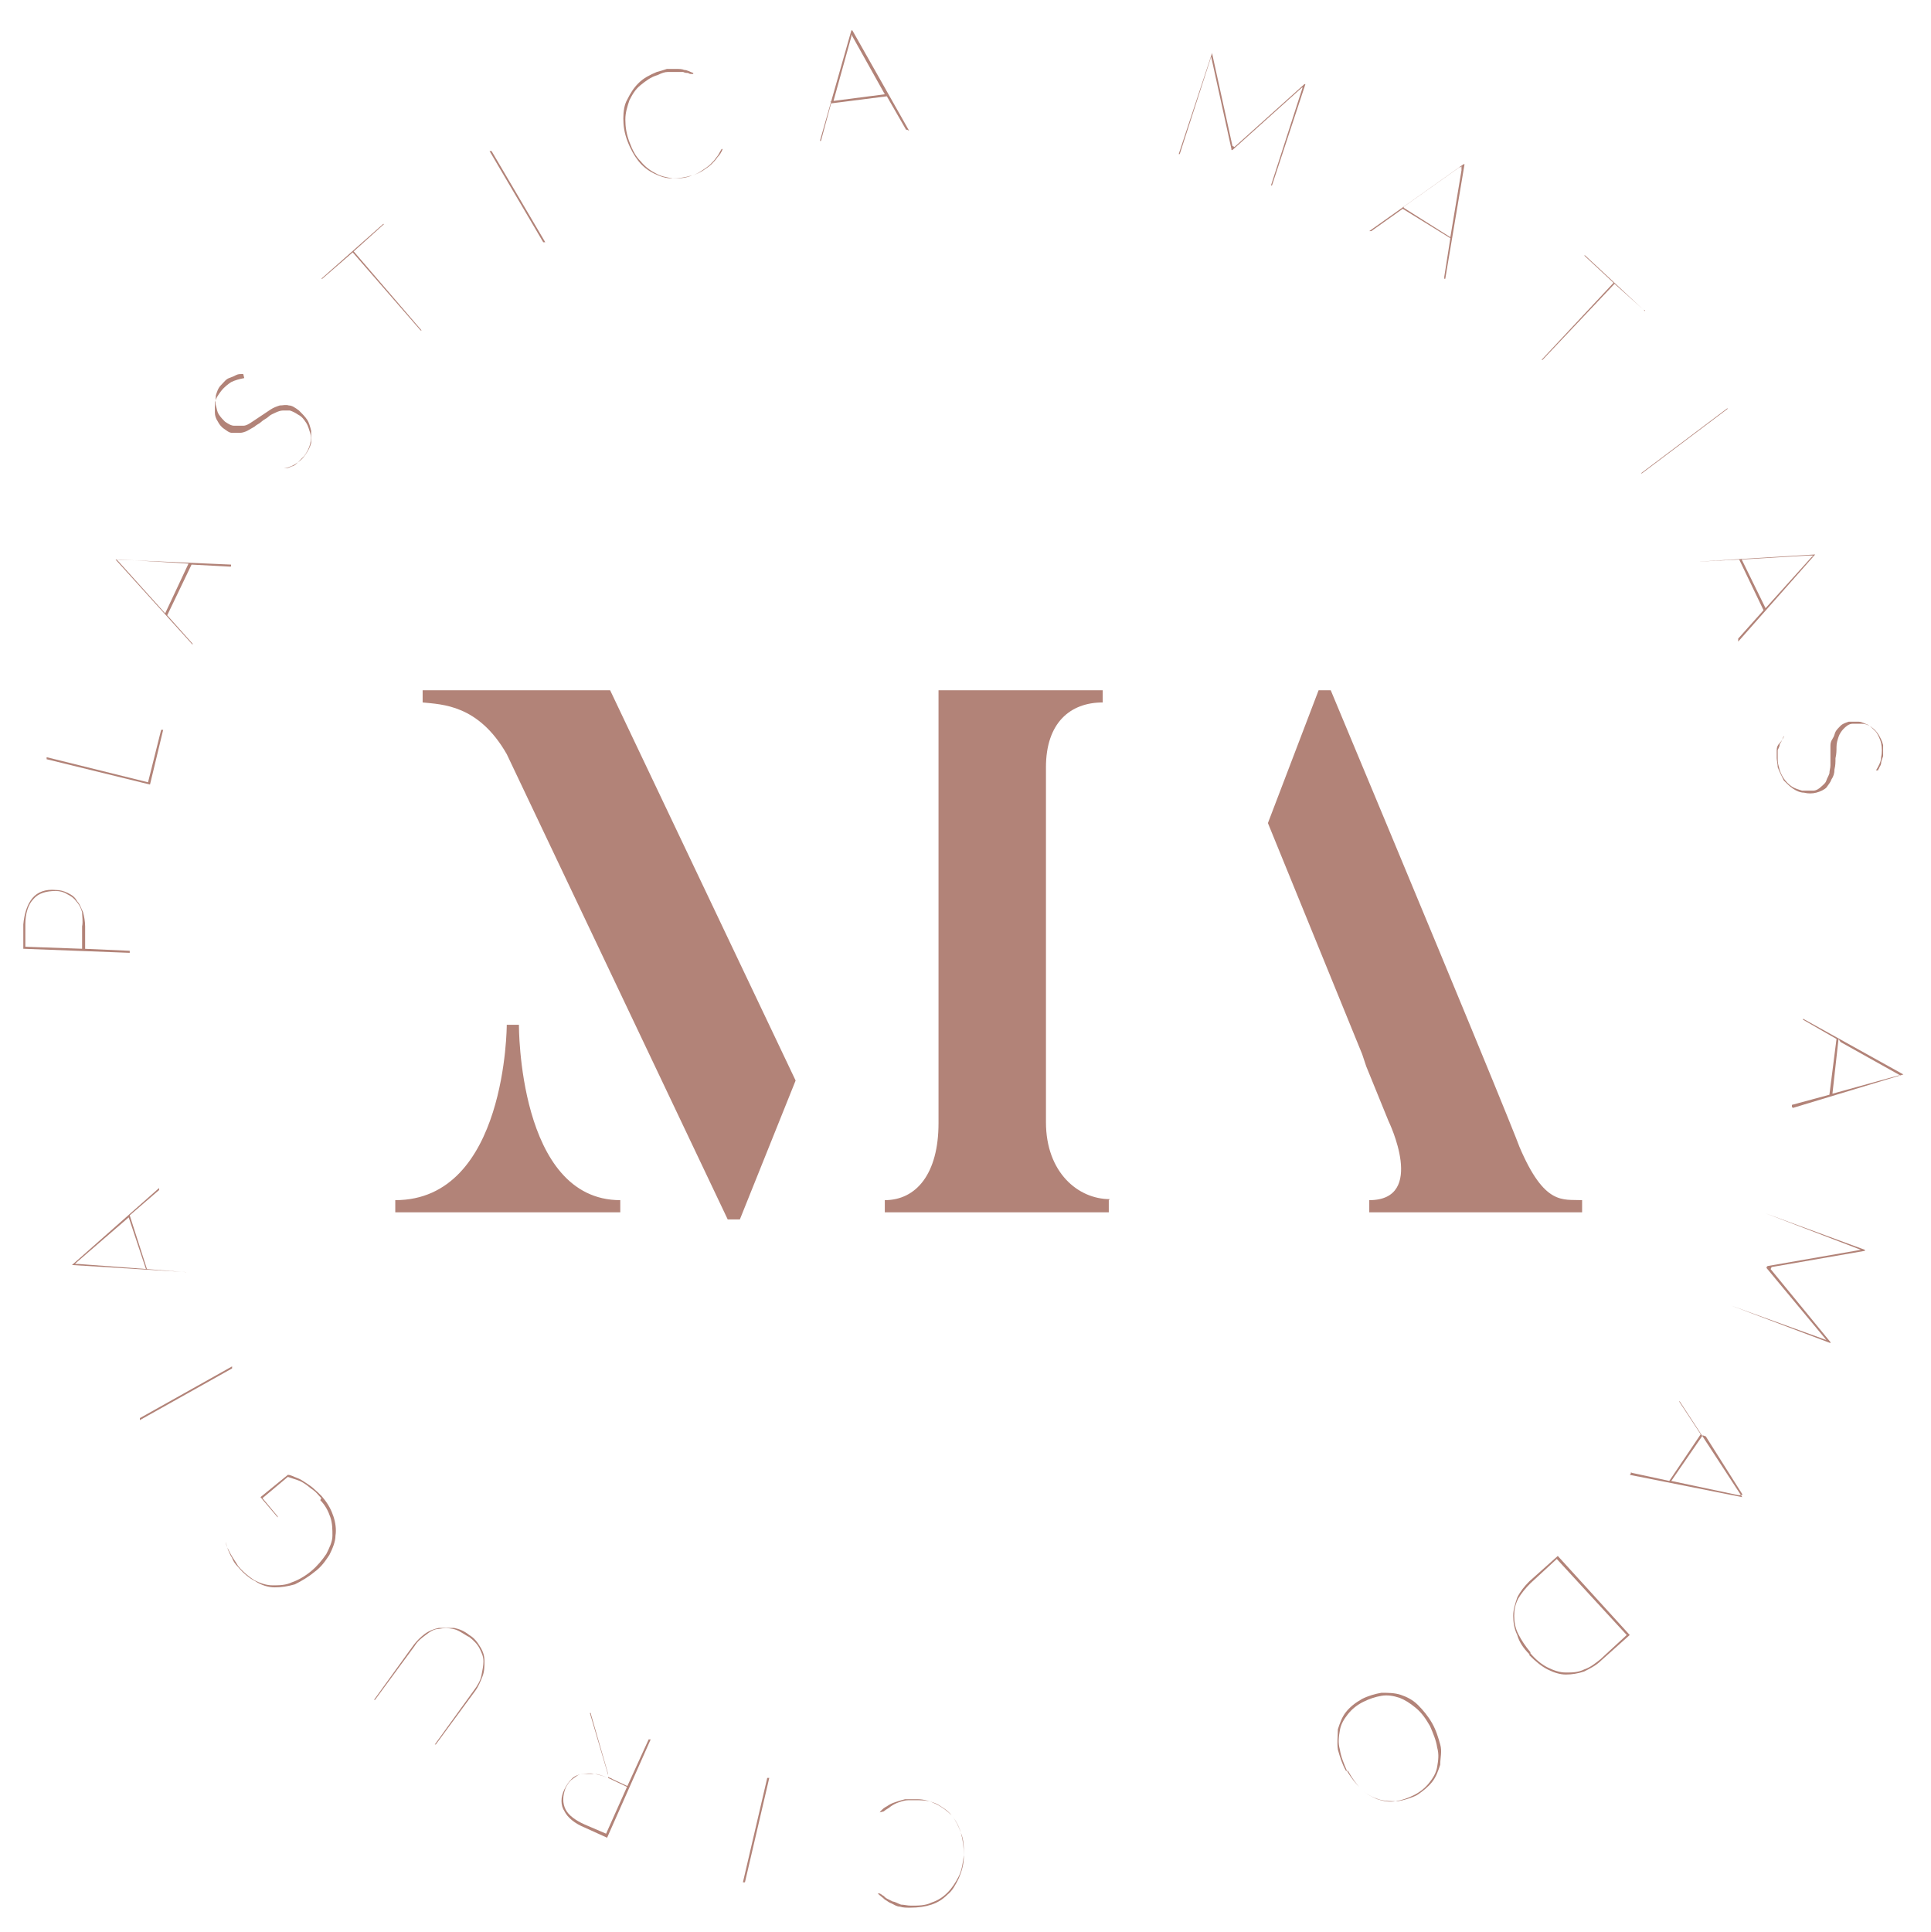
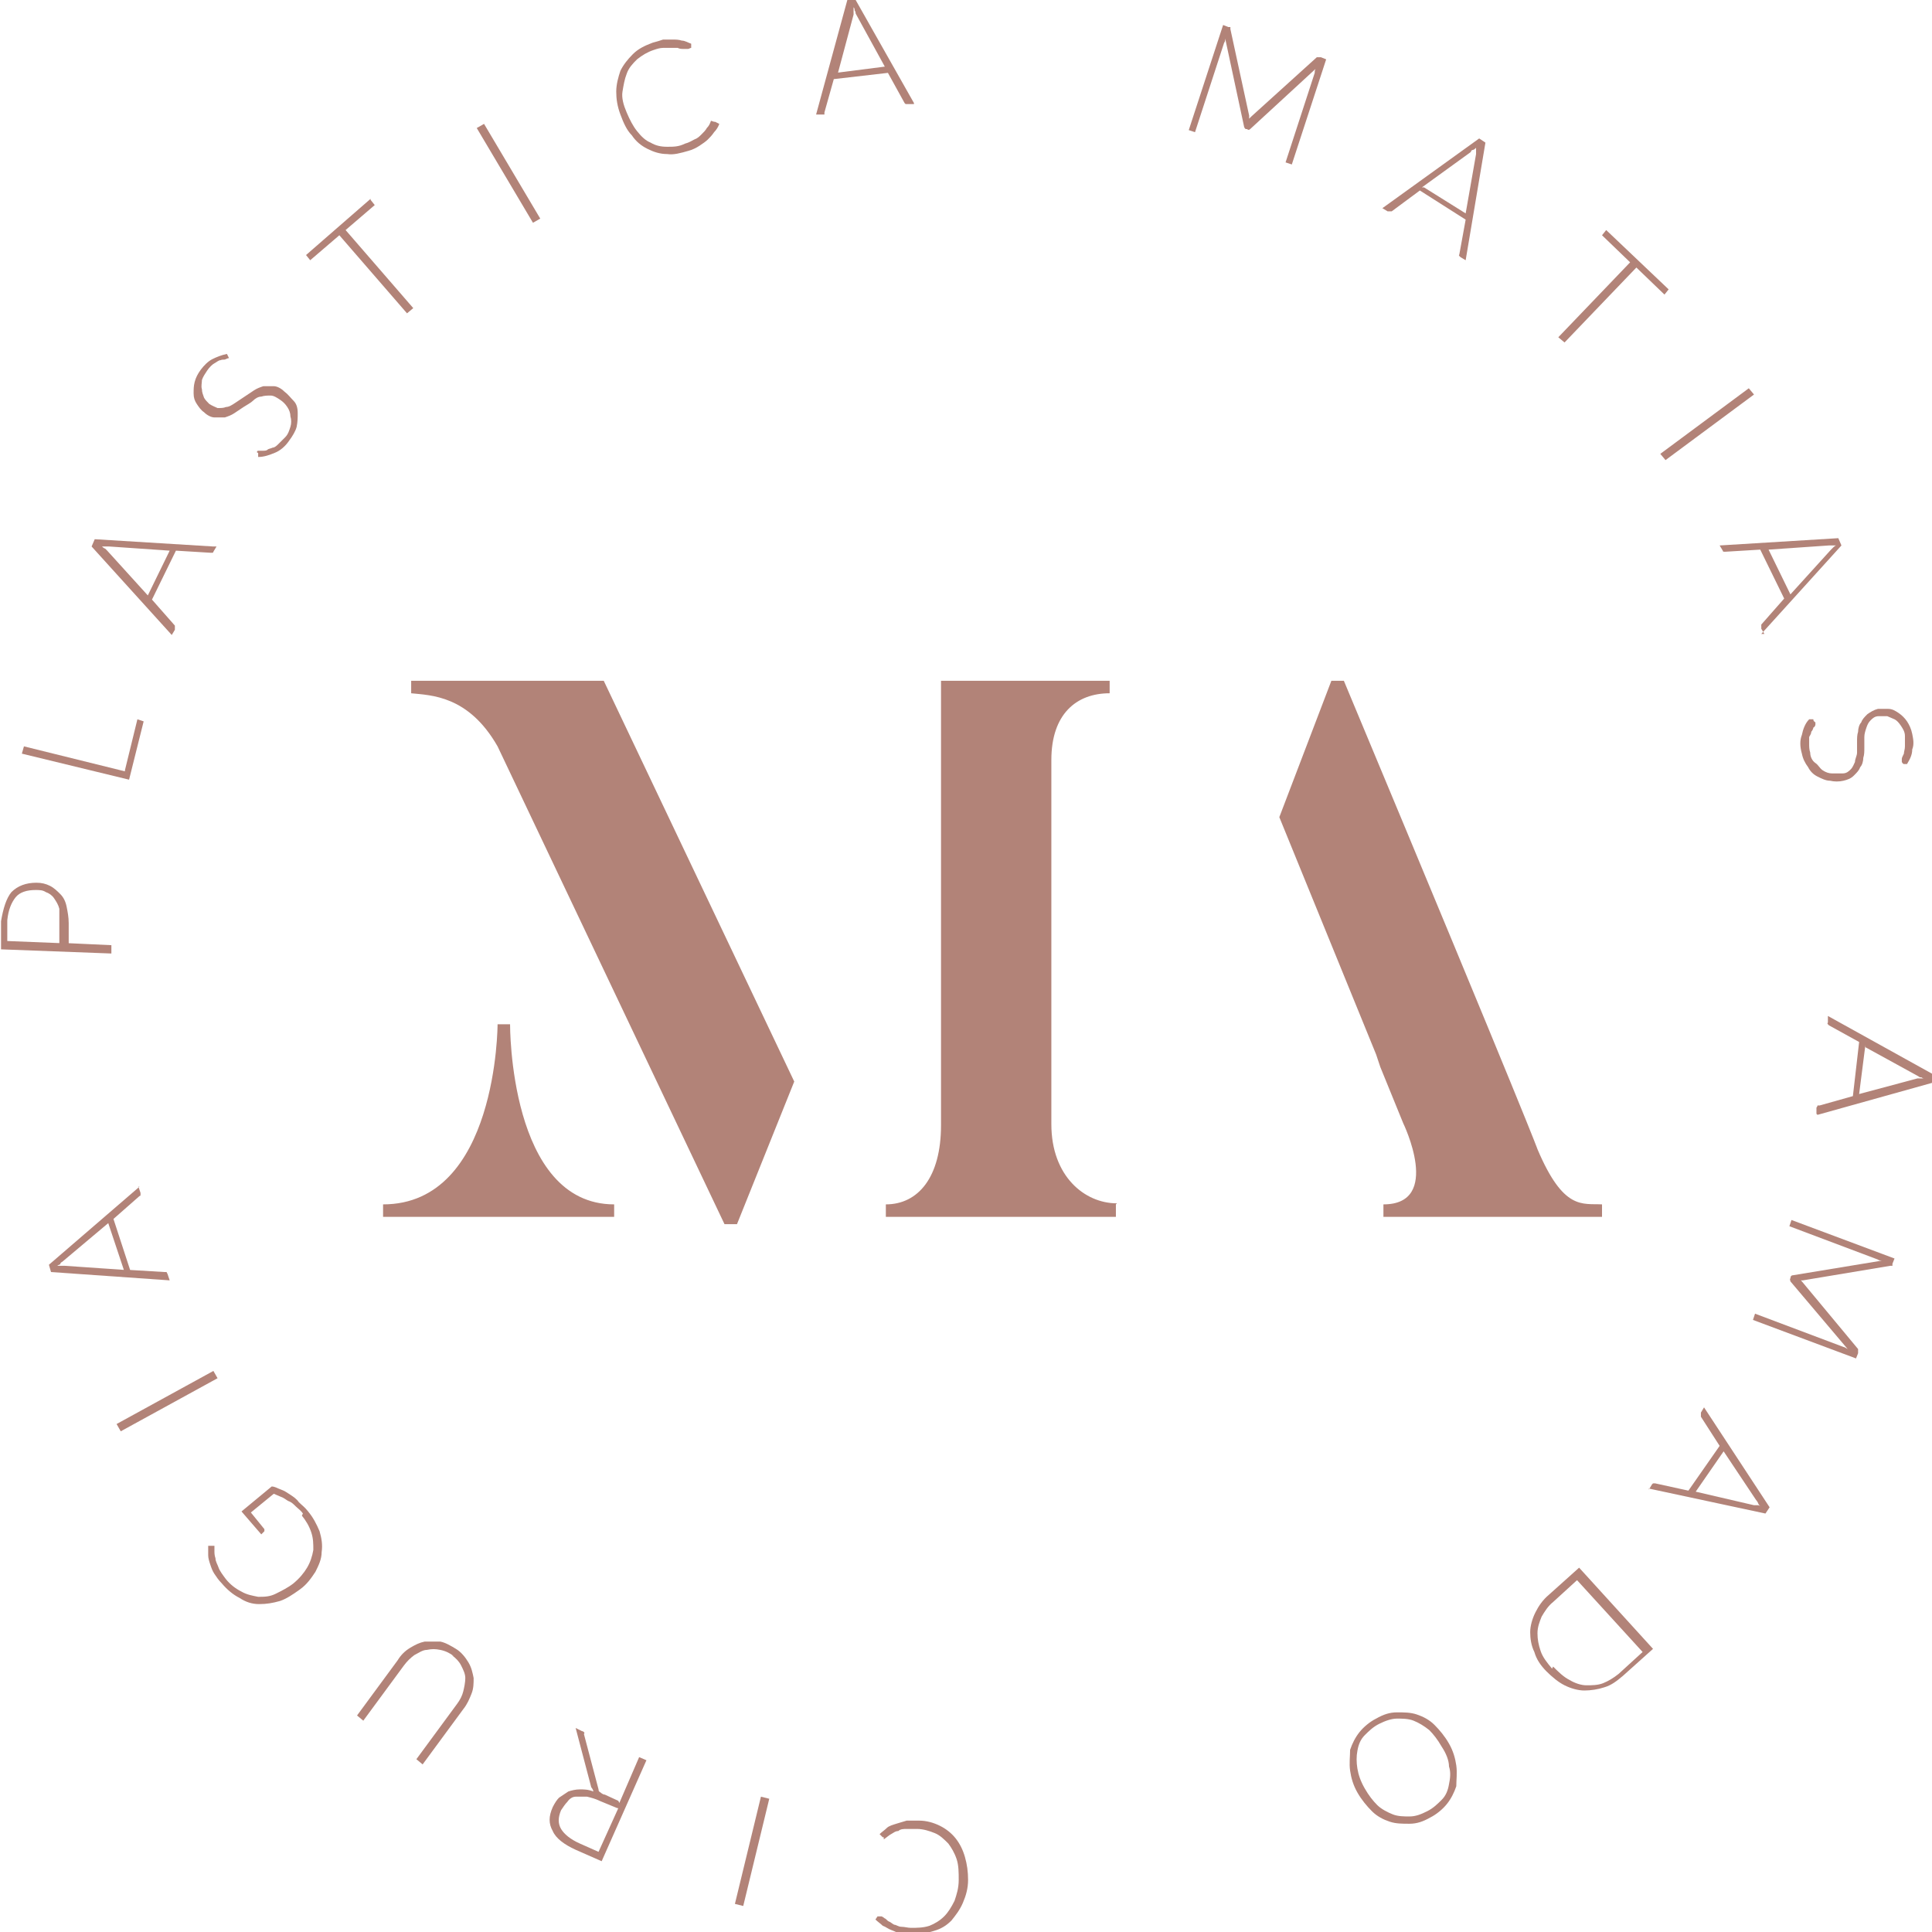
- <svg xmlns="http://www.w3.org/2000/svg" id="uuid-924091b7-beac-4fa3-ba50-c50ab026a290" data-name="Layer 2" width="190.5" height="190.6" viewBox="0 0 190.5 190.6">
+ <svg xmlns="http://www.w3.org/2000/svg" id="uuid-b55e1a07-f5ea-4b8d-b590-5dc9446064aa" data-name="Layer 2" width="185.6" height="185.6" viewBox="0 0 185.6 185.6">
  <defs>
    <style>
-       .uuid-b3e2fbd0-391a-48ac-97e7-d9e8d999c3cf {
+       .uuid-b225027a-9619-44ad-9cf1-a34d4c6bd8fc {
        fill: #b28378;
      }
    </style>
  </defs>
-   <g id="uuid-6d038f05-7484-4b44-971e-0c9eab9ac595" data-name="Capa 1">
+   <g id="uuid-345c2fc5-759d-4a78-8adf-7e936312859f" data-name="Capa 1">
    <g>
-       <path class="uuid-b3e2fbd0-391a-48ac-97e7-d9e8d999c3cf" d="M61.2,118.4v1.2h-22.2v-1.2c11,0,11-17.3,11-17.3h1.2s-.1,17.3,10,17.3m-1-50.3l18.3,38.5-5.5,13.7h-1.2l-21.8-45.9c-2.8-4.9-6.4-4.9-8.3-5.1v-1.2h18.5Zm49.2,50.3v1.2h-22.1v-1.2c3.1,0,5.3-2.6,5.3-7.6v-42.7h16.2v1.2c-3.2,0-5.6,2-5.6,6.4v35c0,5,3.2,7.6,6.3,7.6" />
-       <path class="uuid-b3e2fbd0-391a-48ac-97e7-d9e8d999c3cf" d="M134.4,104l-9.3-22.8,5-13.1h1.2c18,43.1,18.6,45,18.6,45,2.5,5.9,4.3,5.2,6.2,5.3v1.2h-21v-1.2c5.7,0,1.9-7.8,1.9-7.8l-2.2-5.4" />
-       <path class="uuid-b3e2fbd0-391a-48ac-97e7-d9e8d999c3cf" d="M121.8,14.5s0,0,0,0c0,0,0,0,0,0,0,0,0,0,0,0,0,0,0,0,0,0l6.9-6.2s0,0,.1,0h0l-3.3,10h-.1l3.1-9.6h0c0,0,0-.1,0-.1l-6.9,6.2s0,0-.1,0h0s0,0,0-.1l-2-9.1s0,0,0,0h0l-3.1,9.6h-.1l3.3-10h0s0,0,0,.1l2,9.1Z" />
-       <path class="uuid-b3e2fbd0-391a-48ac-97e7-d9e8d999c3cf" d="M142.6,27.5h-.1c0,0,0-.1,0-.2l.6-3.8-4.7-2.9-3.1,2.2s0,0-.1,0h-.1l9.3-6.6h.1l-1.9,11.3Zm-4.1-7l4.6,2.9,1.1-6.6c0,0,0-.1,0-.2,0,0,0-.1,0-.2,0,0,0,0-.1,.1,0,0,0,0-.1,0l-5.5,3.9Z" />
-       <path class="uuid-b3e2fbd0-391a-48ac-97e7-d9e8d999c3cf" d="M162.3,30.6h-.1l-2.9-2.6-7.1,7.5h-.1l7.1-7.6-2.9-2.7h.1l5.9,5.5Z" />
-       <path class="uuid-b3e2fbd0-391a-48ac-97e7-d9e8d999c3cf" d="M162,46.7h-.1l8.5-6.4h.1l-8.5,6.4Z" />
-       <path class="uuid-b3e2fbd0-391a-48ac-97e7-d9e8d999c3cf" d="M171.5,63.2h0c0-.2,0-.2,0-.2l2.5-2.8-2.4-5-3.8,.2c0,0,0,0-.1,0h0l11.4-.7h0l-7.6,8.6Zm.3-8.1l2.4,4.9,4.5-5s0,0,.1-.1h.1c0-.1-.1-.1-.2-.1,0,0-.1,0-.2,0l-6.7,.4Z" />
-       <path class="uuid-b3e2fbd0-391a-48ac-97e7-d9e8d999c3cf" d="M185.3,76s0,0,0,0c0,0,0-.1,.1-.2,0-.1,.2-.3,.2-.5,0-.2,.1-.4,.2-.7,0-.3,0-.6,0-1.1-.1-.4-.3-.8-.5-1.1-.2-.3-.4-.5-.7-.7-.3-.2-.6-.3-.9-.3-.3,0-.6,0-.9,0-.4,0-.7,.3-.9,.5-.2,.2-.4,.5-.5,.8-.1,.3-.2,.6-.2,1,0,.3,0,.7-.1,1.1,0,.4,0,.7-.1,1.1,0,.4-.1,.7-.3,1-.1,.3-.3,.5-.5,.8-.2,.2-.6,.4-1,.5-.4,.1-.8,.1-1.2,0-.4,0-.8-.2-1.1-.4-.3-.2-.6-.5-.9-.8-.2-.4-.4-.8-.6-1.3,0-.3-.1-.7-.1-.9s0-.6,0-.8c0-.3,.1-.5,.3-.7s.3-.5,.4-.7h0s0,0,0,0c0,0,0,0,0,0,0,0,0,0,0,.1,0,0-.1,.2-.2,.3,0,.1-.1,.3-.2,.4,0,.2-.1,.4-.2,.6,0,.2,0,.5,0,.7,0,.3,0,.6,.1,.9,.1,.5,.3,.9,.5,1.2,.2,.3,.5,.6,.8,.8,.3,.2,.7,.3,1,.4,.4,0,.8,0,1.1,0,.3,0,.6-.2,.8-.4,.2-.2,.4-.3,.5-.6s.2-.4,.3-.7c0-.3,.1-.5,.1-.8,0-.3,0-.6,0-.9,0-.3,0-.6,0-.9s0-.5,.2-.8,.2-.5,.3-.7c.1-.2,.3-.4,.5-.6,.2-.2,.5-.3,.8-.4,.3,0,.7,0,1,0,.3,0,.6,.2,.9,.3,.3,.2,.5,.4,.8,.7,.2,.3,.4,.7,.5,1.1,.1,.5,.1,1,0,1.4,0,.4-.2,.8-.5,1.3h0Z" />
-       <path class="uuid-b3e2fbd0-391a-48ac-97e7-d9e8d999c3cf" d="M176.8,109.2h0c0-.2,0-.2,0-.2l3.7-1,.7-5.5-3.3-1.9s0,0,0-.1h0l9.9,5.5h0l-10.9,3.3Zm4.6-6.7l-.6,5.4,6.5-1.8c0,0,.1,0,.2,0,0,0,.1,0,.2,0,0,0-.1,0-.1,0,0,0,0,0-.1,0l-5.9-3.3Z" />
-       <path class="uuid-b3e2fbd0-391a-48ac-97e7-d9e8d999c3cf" d="M174.7,125.2s0,0,0,0,0,0,0,0c0,0,0,0,0,0,0,0,0,0,0,0l5.9,7.2s0,0,0,.1h0l-9.8-3.7h0l9.4,3.4h0s0,0,0,0l-5.9-7.1c0,0,0,0,0-.1h0c0,0,0,0,.1-.1l9.2-1.6s0,0,0,0h0l-9.4-3.6h0l9.8,3.6h0c0,0,0,.1,0,.1l-9.2,1.6Z" />
-       <path class="uuid-b3e2fbd0-391a-48ac-97e7-d9e8d999c3cf" d="M160.9,145.4h0c0-.1,0-.2,.1-.1l3.7,.8,3.1-4.6-2.1-3.2s0,0,0-.1h0l6.2,9.5h0l-11.1-2.2Zm7.1-3.8l-3.1,4.5,6.6,1.4c0,0,.1,0,.2,0h.2s0,0,0,0c0,0,0,0,0-.1l-3.6-5.7Z" />
-       <path class="uuid-b3e2fbd0-391a-48ac-97e7-d9e8d999c3cf" d="M150.9,163.2c-.6-.6-1-1.2-1.2-1.9-.3-.6-.4-1.3-.4-1.9,0-.6,.2-1.2,.4-1.8,.3-.6,.7-1.1,1.2-1.6l2.8-2.5,7.1,7.8-2.8,2.5c-.5,.5-1.1,.8-1.7,1.1-.6,.2-1.2,.3-1.8,.3-.6,0-1.2-.2-1.8-.5s-1.2-.8-1.8-1.4Zm.1-.1c.5,.6,1.1,1.1,1.7,1.4,.6,.3,1.2,.5,1.8,.5s1.2,0,1.8-.3c.6-.2,1.1-.6,1.6-1l2.6-2.4-6.9-7.5-2.6,2.4c-.5,.5-.9,1-1.2,1.5-.3,.6-.4,1.1-.4,1.7,0,.6,.1,1.2,.4,1.8,.3,.6,.7,1.2,1.2,1.8Z" />
-       <path class="uuid-b3e2fbd0-391a-48ac-97e7-d9e8d999c3cf" d="M132.8,174.7c-.4-.7-.6-1.4-.8-2.1-.1-.7,0-1.3,0-2,.2-.6,.4-1.2,.8-1.7,.4-.5,.9-.9,1.6-1.3,.6-.3,1.3-.5,1.9-.6,.6,0,1.3,0,1.9,.2s1.2,.5,1.7,1c.5,.5,1,1.1,1.4,1.8,.4,.7,.6,1.4,.8,2.1s0,1.3,0,2c-.2,.6-.4,1.2-.8,1.7s-.9,.9-1.5,1.3c-.6,.3-1.3,.5-1.9,.6-.6,0-1.3,0-1.9-.2-.6-.2-1.2-.5-1.7-1-.5-.5-1-1.1-1.4-1.8Zm.2,0c.4,.7,.8,1.3,1.3,1.8s1.1,.8,1.6,1c.6,.2,1.2,.3,1.8,.2s1.2-.3,1.8-.6c.6-.3,1.1-.7,1.5-1.2,.4-.5,.7-1,.8-1.6,.1-.6,.2-1.2,0-1.9-.1-.7-.4-1.4-.7-2.1-.4-.7-.8-1.3-1.4-1.8s-1.1-.8-1.6-1c-.6-.2-1.2-.3-1.8-.2s-1.2,.3-1.8,.6c-.6,.3-1.1,.7-1.5,1.2-.4,.5-.7,1-.8,1.6-.1,.6-.2,1.2,0,1.9,.1,.7,.4,1.4,.7,2.1Z" />
-       <path class="uuid-b3e2fbd0-391a-48ac-97e7-d9e8d999c3cf" d="M86.8,178.8s0,0,0,0h0c.2-.3,.5-.5,.7-.6,.3-.2,.5-.3,.8-.4s.6-.2,1-.3c.4,0,.8,0,1.2,0,.7,0,1.3,.2,1.9,.5,.6,.3,1.1,.7,1.5,1.1,.4,.5,.7,1.1,.9,1.7,.2,.7,.3,1.4,.3,2.3,0,.8-.2,1.5-.5,2.2-.3,.6-.6,1.2-1.1,1.6-.5,.5-1,.8-1.6,1-.6,.2-1.3,.3-2.1,.3-.4,0-.7,0-1-.1-.3,0-.6-.2-.8-.3-.3-.1-.5-.3-.7-.4-.2-.2-.5-.4-.7-.6h0c0,0,0,0,0,0,0,0,0,0,.2,0,0,0,.2,.1,.3,.2,.1,0,.2,.2,.4,.3,.2,.1,.4,.2,.6,.3,.2,0,.5,.2,.8,.3,.3,0,.6,.1,1,.1,.7,0,1.4,0,2-.3,.6-.2,1.1-.5,1.6-1,.4-.4,.8-1,1.1-1.6,.3-.6,.4-1.3,.5-2.1,0-.8,0-1.5-.3-2.2-.2-.7-.5-1.2-.9-1.7s-.9-.8-1.4-1.1c-.6-.3-1.2-.4-1.8-.4-.4,0-.8,0-1.1,0-.3,0-.6,.1-.9,.2-.3,.1-.5,.2-.8,.4-.2,.2-.5,.3-.7,.5,0,0,0,0,0,0Z" />
-       <path class="uuid-b3e2fbd0-391a-48ac-97e7-d9e8d999c3cf" d="M75.7,175.4h.2l-2.4,10.3h-.2l2.4-10.3Z" />
-       <path class="uuid-b3e2fbd0-391a-48ac-97e7-d9e8d999c3cf" d="M61.9,176.2l2.1-4.6h.2l-4.3,9.7-2.2-1c-1-.4-1.7-1-2-1.6-.4-.6-.4-1.4,0-2.2,.2-.4,.4-.7,.7-1s.6-.4,1-.5c.4,0,.8-.1,1.2,0,.4,0,.9,.2,1.4,.4,0,0,0,0,0-.1,0,0,0,0,0-.2l-1.8-6.1h.1c0,0,0,0,0,0,0,0,0,0,0,.1l1.7,5.9c0,0,0,.1,0,.2,0,0,0,0,0,.1,0,0,0,0,.2,.1,0,0,.1,0,.2,.1l1.5,.7Zm0,.1l-1.9-.9c-.5-.2-.9-.3-1.3-.4-.4,0-.8,0-1.2,0s-.7,.3-1,.5c-.3,.2-.5,.5-.7,.9-.3,.8-.3,1.5,0,2.1,.3,.6,1,1.1,1.9,1.5l2.1,.9,2.1-4.7Z" />
-       <path class="uuid-b3e2fbd0-391a-48ac-97e7-d9e8d999c3cf" d="M46.1,161.4c-.5-.3-.9-.6-1.4-.7-.5-.1-.9-.1-1.4,0-.5,0-.9,.3-1.3,.6-.4,.3-.8,.6-1.1,1.1l-3.9,5.3h-.1l3.9-5.4c.3-.4,.7-.8,1.1-1.1,.4-.3,.9-.5,1.4-.6,.5,0,1,0,1.5,0,.5,.1,1,.3,1.5,.7,.5,.3,.8,.7,1.1,1.2s.4,.9,.4,1.4c0,.5,0,1-.2,1.5-.2,.5-.4,1-.7,1.4l-3.9,5.3h-.1l3.9-5.4c.3-.4,.6-.9,.7-1.4,.1-.5,.2-1,.2-1.4,0-.5-.2-.9-.4-1.3-.2-.4-.6-.8-1-1.1Z" />
-       <path class="uuid-b3e2fbd0-391a-48ac-97e7-d9e8d999c3cf" d="M31.7,147.8c-.3-.3-.5-.6-.8-.8-.3-.2-.5-.4-.8-.6-.3-.2-.5-.3-.8-.4-.3-.1-.6-.2-.9-.3l-2.5,2.1,1.5,1.8s0,0,0,.1h0l-1.7-2,2.7-2.2c.3,0,.6,.2,.9,.3,.3,.1,.6,.3,.9,.5,.3,.2,.6,.4,.8,.6s.6,.5,.9,.9c.5,.6,.8,1.2,1,1.8,.2,.6,.3,1.3,.2,1.9,0,.6-.3,1.3-.6,1.9-.4,.6-.8,1.2-1.5,1.7-.6,.5-1.3,.9-1.9,1.2-.7,.2-1.3,.3-2,.3-.6,0-1.3-.2-1.9-.6-.6-.3-1.2-.8-1.7-1.4-.3-.3-.5-.6-.6-.9-.2-.3-.3-.6-.4-.8-.1-.3-.2-.6-.2-.8s0-.6,0-.9h0s0,0,0,0c0,0,0,.1,0,.3s0,.4,0,.7c0,.3,.2,.6,.4,1,.2,.4,.5,.8,.8,1.3,.5,.6,1,1,1.6,1.4,.6,.3,1.2,.5,1.8,.5,.6,0,1.3,0,1.9-.3,.6-.2,1.3-.6,1.9-1.1s1.1-1.1,1.5-1.7c.3-.6,.6-1.2,.6-1.8,0-.6,0-1.2-.2-1.8-.2-.6-.5-1.2-1-1.7Z" />
-       <path class="uuid-b3e2fbd0-391a-48ac-97e7-d9e8d999c3cf" d="M22.9,134.8v.2l-9.1,5.1v-.2l9.1-5.1Z" />
-       <path class="uuid-b3e2fbd0-391a-48ac-97e7-d9e8d999c3cf" d="M15.7,117.2h0c0,.2,0,.2,0,.2l-2.9,2.5,1.7,5.3,3.8,.3c0,0,0,0,.1,0h0l-11.3-.7h0l8.6-7.6Zm-1.3,8l-1.7-5.1-5.1,4.4s0,0-.1,.1c0,0,0,0-.1,.1,0,0,.1,0,.2,0,0,0,.1,0,.2,0l6.7,.5Z" />
-       <path class="uuid-b3e2fbd0-391a-48ac-97e7-d9e8d999c3cf" d="M8.3,93.6l4.5,.2v.2l-10.5-.4v-2.4c.1-1.1,.4-2,.9-2.6,.5-.6,1.3-.9,2.3-.8,.4,0,.8,.1,1.2,.3,.4,.2,.7,.4,.9,.8,.3,.3,.4,.7,.6,1.1,.1,.4,.2,.9,.2,1.4v2.2Zm-.2,0v-2.2c.1-.5,0-1,0-1.4-.1-.4-.3-.8-.6-1.1-.2-.3-.5-.5-.9-.7-.3-.2-.7-.3-1.1-.3-.9,0-1.7,.2-2.2,.8-.5,.5-.8,1.4-.8,2.5v2.2l5.6,.2Z" />
-       <path class="uuid-b3e2fbd0-391a-48ac-97e7-d9e8d999c3cf" d="M14.6,77.2l1.3-5.2h.2l-1.3,5.4-10.2-2.5v-.2l10.1,2.5Z" />
-       <path class="uuid-b3e2fbd0-391a-48ac-97e7-d9e8d999c3cf" d="M22.8,55.7h0c0,.2,0,.2-.1,.2l-3.8-.2-2.4,5,2.5,2.8s0,0,0,.1h0l-7.6-8.4h0l11.4,.5Zm-6.5,4.8l2.3-4.9-6.7-.4c0,0-.1,0-.2,0,0,0-.1,0-.2,0,0,0,0,0,.1,.1,0,0,0,0,.1,.1l4.5,5Z" />
-       <path class="uuid-b3e2fbd0-391a-48ac-97e7-d9e8d999c3cf" d="M24,36.9s0,0,0,0c0,0-.1,0-.2,0-.1,0-.3,0-.5,.1s-.4,.2-.7,.3-.5,.4-.8,.7c-.3,.3-.4,.7-.5,1,0,.3-.1,.7,0,1s.1,.6,.3,.9c.2,.3,.4,.5,.6,.7,.3,.2,.6,.4,.9,.4,.3,0,.6,0,.9,0,.3,0,.6-.2,.9-.4,.3-.2,.6-.4,.9-.6s.6-.4,.9-.6c.3-.2,.6-.3,.9-.4,.3,0,.6-.1,.9,0,.3,0,.6,.2,1,.5,.3,.3,.6,.6,.8,.9,.2,.3,.3,.7,.4,1.1,0,.4,0,.8,0,1.2-.1,.4-.3,.8-.6,1.2-.2,.3-.4,.5-.7,.7s-.4,.3-.7,.4c-.2,.1-.5,.2-.7,.2-.3,0-.5,0-.8,0h0c0,0,0,0,0,0,0,0,0,0,0,0,0,0,0,0,.2,0,0,0,.2,0,.3,0,.1,0,.3,0,.5,0,.2,0,.4-.1,.6-.2,.2,0,.4-.2,.6-.4,.2-.2,.4-.4,.6-.6,.3-.4,.5-.8,.6-1.2s.1-.8,0-1.1-.2-.7-.4-1c-.2-.3-.4-.6-.8-.8-.3-.2-.5-.3-.8-.4-.3,0-.5,0-.7,0-.2,0-.5,.1-.7,.2s-.5,.2-.7,.4c-.2,.2-.5,.3-.7,.5-.2,.2-.5,.3-.7,.5-.2,.1-.5,.3-.7,.4-.2,.1-.5,.2-.7,.2-.3,0-.5,0-.8,0-.3,0-.5-.2-.8-.4-.3-.2-.5-.5-.6-.7-.2-.3-.3-.6-.3-.9,0-.3,0-.7,0-1,.1-.4,.3-.7,.6-1.1,.3-.4,.7-.7,1-.9,.4-.2,.8-.3,1.3-.4h0Z" />
-       <path class="uuid-b3e2fbd0-391a-48ac-97e7-d9e8d999c3cf" d="M37.8,22.1h.1l-3,2.7,6.7,7.8h-.1l-6.7-7.7-3,2.6h-.1l6.1-5.4Z" />
-       <path class="uuid-b3e2fbd0-391a-48ac-97e7-d9e8d999c3cf" d="M53.8,23.9h-.2l-5.3-9h.2l5.3,9Z" />
-       <path class="uuid-b3e2fbd0-391a-48ac-97e7-d9e8d999c3cf" d="M71.3,14.7s0,0,0,0h0c-.1,.3-.3,.6-.5,.8-.2,.3-.4,.5-.6,.7-.2,.2-.5,.4-.8,.6s-.7,.4-1.1,.5c-.7,.2-1.3,.3-2,.3-.6,0-1.2-.2-1.8-.5-.6-.3-1.1-.7-1.5-1.2s-.8-1.2-1.1-2c-.3-.8-.4-1.5-.4-2.2,0-.7,.1-1.4,.4-1.9,.3-.6,.6-1.1,1.1-1.6,.5-.5,1.1-.8,1.8-1.1,.4-.1,.7-.2,1-.3,.3,0,.6,0,.9,0,.3,0,.6,0,.8,.1,.3,0,.6,.2,.9,.3h0c0,0,0,0,0,.1,0,0,0,0-.2,0,0,0-.2,0-.3-.1-.1,0-.3,0-.5-.1-.2,0-.4,0-.7,0-.2,0-.5,0-.8,0-.3,0-.6,.1-1,.3-.7,.2-1.2,.6-1.7,1-.5,.4-.8,.9-1.1,1.5-.2,.6-.4,1.2-.4,1.9,0,.7,.1,1.4,.4,2.2,.3,.8,.6,1.4,1.1,1.9,.4,.5,.9,.9,1.5,1.2,.5,.3,1.1,.4,1.7,.5,.6,0,1.2,0,1.9-.3,.4-.1,.7-.3,1-.5s.6-.4,.8-.6c.2-.2,.4-.4,.6-.7,.2-.2,.3-.5,.5-.8,0,0,0,0,0,0Z" />
-       <path class="uuid-b3e2fbd0-391a-48ac-97e7-d9e8d999c3cf" d="M89.5,12.8h-.1s0,0,0,0l-1.9-3.3-5.5,.7-1,3.7c0,0,0,0,0,0h-.1l3.1-10.9h.1l5.6,9.9Zm-7.6-2.8l5.4-.7-3.3-5.9c0,0,0-.1,0-.1,0,0,0,0,0-.1,0,0,0,.1,0,.2,0,0,0,.1,0,.2l-1.8,6.5Z" />
+       <path class="uuid-b225027a-9619-44ad-9cf1-a34d4c6bd8fc" d="M59,115.7v1.2h-22.2v-1.2c11,0,11-17.3,11-17.3h1.2s-.1,17.3,10,17.3m-1-50.3l18.3,38.5-5.5,13.7h-1.2l-21.8-45.9c-2.8-4.9-6.4-4.9-8.3-5.1v-1.2h18.5Zm49.2,50.3v1.2h-22.1v-1.2c3.1,0,5.3-2.6,5.3-7.6v-42.7h16.2v1.2c-3.2,0-5.6,2-5.6,6.4v35c0,5,3.2,7.6,6.3,7.6" />
+       <path class="uuid-b225027a-9619-44ad-9cf1-a34d4c6bd8fc" d="M132.2,101.3l-9.3-22.8,5-13.1h1.2c18,43.1,18.6,45,18.6,45,2.5,5.9,4.3,5.2,6.2,5.3v1.2h-21v-1.2c5.7,0,1.9-7.8,1.9-7.8l-2.2-5.4" />
+       <path class="uuid-b225027a-9619-44ad-9cf1-a34d4c6bd8fc" d="M119.8,11.6c0,0,.1-.1,.2-.2,0,0,.1-.1,.2-.2l6.3-5.7c0,0,.1,0,.2,0,0,0,0,0,.2,0l.5,.2-3.3,10.1-.6-.2,2.8-8.6c0-.1,0-.3,.1-.4l-6.3,5.8c-.1,.1-.2,.1-.3,0h-.1c-.1,0-.2-.2-.2-.3l-1.8-8.4c0,.1,0,.3-.1,.4l-2.8,8.6-.6-.2,3.3-10.1,.5,.2c0,0,.1,0,.2,0,0,0,0,0,0,.2l1.8,8.3c0,.2,0,.3,0,.5Z" />
+       <path class="uuid-b225027a-9619-44ad-9cf1-a34d4c6bd8fc" d="M140.8,25l-.5-.3c0,0,0,0-.1-.1s0-.1,0-.2l.6-3.3-4.4-2.8-2.7,2s-.1,0-.2,0c0,0-.1,0-.2,0l-.5-.3,9.3-6.7,.6,.4-1.9,11.3Zm-4-7l4,2.5,1-5.7c0,0,0-.2,0-.3s0-.2,0-.3c0,0-.2,.2-.3,.2s-.2,.1-.2,.2l-4.7,3.4Z" />
+       <path class="uuid-b225027a-9619-44ad-9cf1-a34d4c6bd8fc" d="M160.3,27.8l-.4,.5-2.7-2.6-6.9,7.2-.6-.5,6.9-7.2-2.7-2.6,.4-.5,6,5.7Z" />
+       <path class="uuid-b225027a-9619-44ad-9cf1-a34d4c6bd8fc" d="M160,44.2l-.5-.6,8.5-6.3,.5,.6-8.5,6.3Z" />
+       <path class="uuid-b225027a-9619-44ad-9cf1-a34d4c6bd8fc" d="M169.5,60.9l-.3-.5c0,0,0-.1,0-.2s0-.1,0-.2l2.2-2.5-2.3-4.7-3.3,.2c0,0-.1,0-.2,0,0,0-.1,0-.1-.1l-.3-.5,11.4-.7,.3,.7-7.7,8.5Zm.4-8.1l2.1,4.3,3.9-4.3c0,0,.1-.1,.2-.2,0,0,.2-.2,.3-.2-.1,0-.2,0-.4,0-.1,0-.2,0-.3,0l-5.8,.4Z" />
+       <path class="uuid-b225027a-9619-44ad-9cf1-a34d4c6bd8fc" d="M182.9,73.4c0,0-.1,0-.2-.2,0,0,0-.2,0-.3,0-.1,.1-.3,.2-.5,0-.2,.1-.4,.1-.7,0-.3,0-.6,0-1,0-.4-.2-.7-.4-1-.2-.3-.4-.5-.6-.6s-.5-.2-.7-.3c-.3,0-.5,0-.8,0-.4,0-.6,.2-.8,.4-.2,.2-.3,.4-.4,.7-.1,.3-.2,.6-.2,.9,0,.3,0,.7,0,1,0,.4,0,.7-.1,1,0,.3-.1,.7-.3,.9-.1,.3-.3,.5-.6,.8s-.6,.4-1,.5c-.4,.1-.9,.1-1.3,0-.4,0-.8-.2-1.2-.4-.4-.2-.7-.5-.9-.9-.3-.4-.5-.8-.6-1.3-.2-.7-.2-1.3,0-1.8,.1-.5,.3-1.1,.7-1.5h.4c0,.2,.1,.2,.2,.3,0,0,0,.1,0,.2,0,0,0,.2-.2,.3,0,.1-.1,.3-.2,.4,0,.2-.1,.3-.2,.5,0,.2,0,.4,0,.7,0,.2,0,.5,.1,.8,0,.4,.2,.8,.5,1s.4,.5,.7,.7,.6,.3,.9,.3c.3,0,.7,0,1,0,.4,0,.6-.2,.8-.4,.2-.2,.3-.5,.4-.7,0-.3,.2-.6,.2-.9,0-.3,0-.7,0-1,0-.4,0-.7,.1-1,0-.3,.1-.7,.3-.9,.1-.3,.3-.5,.6-.8,.3-.2,.6-.4,1-.5,.3,0,.7,0,1,0,.4,0,.7,.2,1,.4,.3,.2,.6,.5,.8,.8s.4,.7,.5,1.2c.1,.5,.2,1,0,1.5,0,.5-.2,.9-.5,1.4h-.4Z" />
+       <path class="uuid-b225027a-9619-44ad-9cf1-a34d4c6bd8fc" d="M174.5,107v-.6c0,0,.1-.1,.1-.2,0,0,0,0,.2,0l3.2-.9,.6-5.2-2.9-1.6c0,0,0,0-.1-.1s0-.1,0-.2v-.6l10.1,5.6v.8l-11.1,3.1Zm4.7-6.6l-.6,4.7,5.6-1.5c0,0,.2,0,.3,0,.1,0,.2,0,.4,0-.1,0-.2,0-.3-.1-.1,0-.2,0-.3-.1l-5.1-2.8Z" />
+       <path class="uuid-b225027a-9619-44ad-9cf1-a34d4c6bd8fc" d="M172.7,122.7c0,0,.1,.1,.2,.2,0,0,.1,.1,.2,.2l5.4,6.5c0,0,0,.1,0,.2,0,0,0,0,0,.2l-.2,.5-9.9-3.7,.2-.6,8.5,3.2c.1,0,.2,.1,.4,.2l-5.5-6.5c0-.1-.1-.2,0-.3h0c0-.2,.1-.3,.3-.3l8.5-1.4c-.1,0-.3,0-.4-.1l-8.5-3.2,.2-.6,9.9,3.7-.2,.5c0,0,0,.1,0,.2,0,0,0,0-.2,0l-8.4,1.4c-.2,0-.3,0-.5,0Z" />
+       <path class="uuid-b225027a-9619-44ad-9cf1-a34d4c6bd8fc" d="M158.4,143.1l.3-.5c0,0,0,0,.1-.1,0,0,.1,0,.2,0l3.2,.7,3-4.3-1.8-2.8s0-.1,0-.2c0,0,0-.1,0-.2l.3-.5,6.3,9.6-.4,.6-11.2-2.4Zm7.2-3.7l-2.7,3.9,5.6,1.3c0,0,.2,0,.3,0,.1,0,.2,0,.3,.1,0,0-.2-.2-.2-.3,0,0-.1-.2-.2-.3l-3.2-4.8Z" />
+       <path class="uuid-b225027a-9619-44ad-9cf1-a34d4c6bd8fc" d="M148.6,160.6c-.6-.6-1-1.2-1.2-1.9-.3-.6-.4-1.3-.4-1.9,0-.6,.2-1.3,.5-1.9,.3-.6,.7-1.2,1.3-1.7l2.9-2.6,7.1,7.8-2.9,2.6c-.6,.5-1.1,.9-1.8,1.1-.6,.2-1.3,.3-1.9,.3-.6,0-1.3-.2-1.9-.5-.6-.3-1.2-.8-1.8-1.4Zm.6-.5c.5,.5,1,1,1.6,1.3,.5,.3,1.1,.5,1.6,.5,.5,0,1.1,0,1.6-.2,.5-.2,1-.5,1.5-.9l2.3-2.1-6.3-6.9-2.3,2.1c-.5,.4-.8,.9-1.1,1.4-.2,.5-.4,1-.4,1.6s.1,1.1,.3,1.7c.2,.6,.6,1.1,1.1,1.7Z" />
+       <path class="uuid-b225027a-9619-44ad-9cf1-a34d4c6bd8fc" d="M130.4,172.2c-.4-.7-.6-1.4-.7-2.1-.1-.7,0-1.4,0-2,.2-.6,.5-1.2,.9-1.7s1-1,1.6-1.3c.7-.4,1.3-.6,2-.6,.7,0,1.3,0,1.9,.2,.6,.2,1.2,.5,1.7,1s1,1.1,1.4,1.8c.4,.7,.6,1.4,.7,2.1,.1,.7,0,1.4,0,2-.2,.6-.5,1.2-.9,1.7-.4,.5-1,1-1.6,1.3-.7,.4-1.3,.6-2,.6s-1.3,0-1.9-.2c-.6-.2-1.2-.5-1.7-1s-1-1.1-1.4-1.8Zm.7-.4c.4,.7,.8,1.2,1.2,1.6s1,.7,1.5,.9c.5,.2,1.1,.2,1.6,.2,.6,0,1.1-.2,1.7-.5,.6-.3,1-.7,1.4-1.1s.6-.9,.7-1.5c.1-.5,.2-1.1,0-1.7,0-.6-.3-1.3-.7-1.9-.4-.7-.8-1.2-1.2-1.6-.5-.4-1-.7-1.5-.9-.5-.2-1.1-.2-1.6-.2s-1.1,.2-1.7,.5c-.6,.3-1,.7-1.4,1.1-.4,.4-.6,.9-.7,1.5-.1,.5-.1,1.1,0,1.7s.3,1.2,.7,1.9Z" />
+       <path class="uuid-b225027a-9619-44ad-9cf1-a34d4c6bd8fc" d="M84.9,176.5c0,0,0,0-.1,0l-.3-.3c.2-.2,.5-.4,.7-.6s.6-.3,.9-.4c.3-.1,.7-.2,1-.3,.4,0,.8,0,1.2,0,.7,0,1.4,.2,2,.5,.6,.3,1.1,.7,1.5,1.2,.4,.5,.7,1.1,.9,1.8,.2,.7,.3,1.4,.3,2.2,0,.8-.2,1.5-.5,2.2-.3,.7-.7,1.2-1.1,1.7-.5,.5-1,.8-1.7,1-.6,.2-1.4,.3-2.1,.3-.4,0-.7,0-1.1-.1-.3,0-.6-.2-.9-.3-.3-.1-.5-.3-.8-.4-.2-.2-.5-.4-.7-.6l.2-.3c0,0,.1,0,.2,0,0,0,.1,0,.2,0,0,0,.2,.1,.3,.2,.1,0,.2,.2,.4,.3,.1,0,.3,.2,.5,.3,.2,0,.4,.2,.7,.2,.3,0,.6,.1,.9,.1,.6,0,1.2,0,1.8-.2,.5-.2,1-.5,1.4-.9,.4-.4,.7-.9,1-1.5,.2-.6,.4-1.2,.4-2,0-.7,0-1.4-.2-2s-.5-1.1-.8-1.5c-.4-.4-.8-.8-1.3-1-.5-.2-1.1-.4-1.7-.4-.4,0-.7,0-1,0-.3,0-.6,0-.8,.2-.3,0-.5,.2-.7,.3-.2,.1-.4,.3-.7,.5,0,0,0,0,0,0,0,0,0,0,0,0Z" />
+       <path class="uuid-b225027a-9619-44ad-9cf1-a34d4c6bd8fc" d="M73.1,172.6l.8,.2-2.5,10.3-.8-.2,2.5-10.3Z" />
+       <path class="uuid-b225027a-9619-44ad-9cf1-a34d4c6bd8fc" d="M59.5,173.2l1.9-4.4,.7,.3-4.3,9.7-2.5-1.1c-1.1-.5-1.9-1.1-2.2-1.8-.4-.7-.4-1.4,0-2.3,.2-.4,.4-.7,.6-.9,.3-.2,.6-.4,.9-.6,.3-.1,.7-.2,1.1-.2,.4,0,.8,0,1.3,.2,0-.1-.1-.3-.2-.4l-1.5-5.7,.6,.3c0,0,.1,0,.2,.1s0,.1,0,.2l1.4,5.3c0,.1,0,.2,.2,.3,0,0,.2,.2,.4,.2l1.3,.6Zm-.2,.5l-1.7-.7c-.4-.2-.8-.3-1.2-.4-.4,0-.7,0-1.1,0-.3,0-.6,.2-.8,.5-.2,.2-.4,.5-.6,.8-.3,.7-.3,1.3,0,1.8,.3,.5,.9,1,1.8,1.4l1.8,.8,1.9-4.2Z" />
+       <path class="uuid-b225027a-9619-44ad-9cf1-a34d4c6bd8fc" d="M43.6,159.1c-.4-.3-.8-.5-1.3-.6s-.8-.1-1.3,0c-.4,0-.8,.3-1.2,.5-.4,.3-.7,.6-1,1l-3.9,5.3-.6-.5,3.9-5.3c.3-.5,.7-.9,1.2-1.2,.5-.3,.9-.5,1.4-.6,.5,0,1,0,1.5,0,.5,.1,1,.4,1.5,.7s.9,.8,1.2,1.3c.3,.5,.4,1,.5,1.5,0,.5,0,1-.2,1.5-.2,.5-.4,1-.8,1.5l-3.9,5.3-.6-.5,3.9-5.3c.3-.4,.5-.8,.6-1.2,.1-.4,.2-.9,.2-1.3,0-.4-.2-.8-.4-1.2-.2-.4-.5-.7-.9-1Z" />
+       <path class="uuid-b225027a-9619-44ad-9cf1-a34d4c6bd8fc" d="M29.1,145.4c-.2-.3-.5-.5-.7-.7-.2-.2-.4-.4-.7-.5-.2-.1-.4-.3-.7-.4-.2-.1-.5-.2-.7-.3l-2.2,1.8,1.3,1.6s0,0,0,.1c0,0,0,0,0,.1l-.3,.3-1.9-2.2,2.9-2.4c.3,0,.6,.2,.9,.3,.3,.1,.6,.3,.9,.5,.3,.2,.6,.4,.8,.7,.3,.3,.6,.5,.9,.9,.5,.6,.8,1.2,1.1,1.9,.2,.7,.3,1.3,.2,2,0,.7-.3,1.3-.6,1.9-.4,.6-.8,1.2-1.5,1.7s-1.3,.9-1.9,1.1c-.7,.2-1.3,.3-2,.3-.7,0-1.3-.2-1.9-.6-.6-.3-1.2-.8-1.7-1.4-.3-.3-.5-.6-.7-.9-.2-.3-.3-.6-.4-.9-.1-.3-.2-.6-.2-.9,0-.3,0-.6,0-.9h.4c0,0,.2,0,.2,0,0,0,0,0,0,.1,0,0,0,.2,0,.4,0,.2,0,.4,.1,.7,0,.3,.2,.6,.3,.9s.4,.7,.7,1.1c.4,.5,.9,.9,1.5,1.2,.5,.3,1.1,.4,1.6,.5,.6,0,1.1,0,1.7-.3s1.2-.6,1.7-1c.6-.5,1-1,1.3-1.5,.3-.5,.5-1.1,.6-1.7,0-.6,0-1.1-.2-1.7-.2-.6-.5-1.1-.9-1.6Z" />
+       <path class="uuid-b225027a-9619-44ad-9cf1-a34d4c6bd8fc" d="M20.5,131.7l.4,.7-9.3,5.1-.4-.7,9.3-5.1Z" />
+       <path class="uuid-b225027a-9619-44ad-9cf1-a34d4c6bd8fc" d="M13.3,114l.2,.6c0,0,0,.1,0,.2,0,0,0,.1-.1,.1l-2.5,2.2,1.6,4.9,3.3,.2c0,0,.1,0,.2,0,0,0,0,0,.1,.2l.2,.6-11.4-.8-.2-.7,8.7-7.5Zm-1.4,8l-1.5-4.5-4.4,3.7c0,0-.2,.1-.2,.2s-.2,.1-.3,.2c.1,0,.2,0,.4,0s.2,0,.3,0l5.8,.4Z" />
+       <path class="uuid-b225027a-9619-44ad-9cf1-a34d4c6bd8fc" d="M6.4,90.6l4.3,.2v.8l-10.6-.4v-2.7c.2-1.2,.5-2.2,1-2.8,.6-.6,1.4-.9,2.4-.9,.5,0,.9,.1,1.3,.3s.7,.5,1,.8c.3,.3,.5,.7,.6,1.2,.1,.5,.2,1,.2,1.6v2Zm-.7,0v-2c0-.5,0-.9,0-1.3-.1-.4-.3-.7-.5-1-.2-.3-.5-.5-.8-.6-.3-.2-.6-.2-1-.2-.8,0-1.5,.2-1.9,.7s-.7,1.2-.8,2.2v2l5,.2Z" />
+       <path class="uuid-b225027a-9619-44ad-9cf1-a34d4c6bd8fc" d="M12,74l1.2-4.9,.6,.2-1.4,5.6-10.3-2.5,.2-.7,9.7,2.4Z" />
+       <path class="uuid-b225027a-9619-44ad-9cf1-a34d4c6bd8fc" d="M20.8,52.5l-.3,.5c0,0,0,.1-.1,.1,0,0-.1,0-.2,0l-3.3-.2-2.3,4.7,2.2,2.5s0,0,0,.2,0,.1,0,.2l-.3,.5-7.7-8.5,.3-.7,11.4,.7Zm-6.6,4.7l2.1-4.3-5.8-.4c0,0-.2,0-.3,0s-.2,0-.4,0c0,0,.2,.2,.3,.2,0,0,.2,.2,.2,.2l3.9,4.3Z" />
+       <path class="uuid-b225027a-9619-44ad-9cf1-a34d4c6bd8fc" d="M22,34.2c0,0,0,.2,0,.2,0,0-.1,0-.3,.1s-.3,0-.5,.1c-.2,0-.4,.2-.6,.3s-.5,.4-.7,.7c-.2,.3-.4,.6-.5,.9,0,.3-.1,.6,0,.9,0,.3,.1,.5,.2,.8,.1,.2,.3,.4,.5,.6,.3,.2,.6,.3,.8,.4,.3,0,.6,0,.8-.1,.3,0,.6-.2,.9-.4,.3-.2,.6-.4,.9-.6s.6-.4,.9-.6c.3-.2,.6-.3,.9-.4,.3,0,.6,0,1,0,.3,0,.7,.2,1,.5,.4,.3,.6,.6,.9,.9s.4,.7,.4,1.2c0,.4,0,.8-.1,1.3-.1,.4-.4,.9-.7,1.3-.4,.6-.9,1-1.4,1.2-.5,.2-1,.4-1.6,.4v-.4c-.2,0-.1-.2,0-.2,0,0,0,0,.2,0,0,0,.2,0,.3,0s.3,0,.4-.1,.3-.1,.5-.2c.2,0,.4-.2,.6-.4s.4-.4,.6-.6c.3-.3,.4-.7,.5-1,.1-.3,.1-.7,0-1,0-.3-.1-.6-.3-.9s-.4-.5-.7-.7c-.3-.2-.6-.4-.9-.4-.3,0-.6,0-.9,.1-.3,0-.6,.2-.8,.4s-.6,.4-.9,.6c-.3,.2-.6,.4-.9,.6-.3,.2-.6,.3-.9,.4-.3,0-.6,0-1,0-.3,0-.7-.2-1-.5-.3-.2-.5-.5-.7-.8-.2-.3-.3-.6-.3-1,0-.4,0-.7,.1-1.1s.3-.8,.6-1.2c.3-.4,.7-.8,1.1-1,.4-.2,.9-.4,1.4-.5l.2,.4Z" />
+       <path class="uuid-b225027a-9619-44ad-9cf1-a34d4c6bd8fc" d="M35.6,19.2l.4,.5-2.8,2.4,6.5,7.5-.6,.5-6.5-7.5-2.8,2.4-.4-.5,6.2-5.4Z" />
+       <path class="uuid-b225027a-9619-44ad-9cf1-a34d4c6bd8fc" d="M51.9,21l-.7,.4-5.4-9.1,.7-.4,5.4,9.1Z" />
+       <path class="uuid-b225027a-9619-44ad-9cf1-a34d4c6bd8fc" d="M68.6,11.7s0,0,.1,0l.4,.2c-.1,.3-.3,.6-.5,.8-.2,.3-.4,.5-.6,.7-.2,.2-.5,.4-.8,.6-.3,.2-.7,.4-1.1,.5-.7,.2-1.4,.4-2,.3-.7,0-1.3-.2-1.9-.5s-1.1-.7-1.5-1.3c-.5-.5-.8-1.2-1.1-2-.3-.8-.4-1.5-.4-2.2,0-.7,.2-1.4,.4-2,.3-.6,.7-1.1,1.2-1.6s1.1-.8,1.9-1.1c.4-.1,.7-.2,1-.3,.3,0,.6,0,.9,0,.3,0,.6,0,.9,.1,.3,0,.6,.2,.9,.3v.4c-.1,0-.2,.1-.3,.1,0,0-.1,0-.2,0,0,0-.2,0-.3,0-.1,0-.3,0-.5-.1-.2,0-.4,0-.6,0-.2,0-.5,0-.8,0-.3,0-.6,.1-.9,.2-.6,.2-1.1,.5-1.6,.9-.4,.4-.8,.8-1,1.4-.2,.5-.3,1.1-.4,1.7s.1,1.3,.4,2c.3,.7,.6,1.3,1,1.8,.4,.5,.8,.9,1.3,1.1,.5,.3,1,.4,1.6,.4s1.1,0,1.7-.3c.4-.1,.7-.3,.9-.4,.3-.1,.5-.3,.7-.5s.4-.4,.5-.6c.2-.2,.3-.4,.4-.7,0,0,0,0,0,0,0,0,0,0,0,0Z" />
+       <path class="uuid-b225027a-9619-44ad-9cf1-a34d4c6bd8fc" d="M87.8,10h-.6c0,0-.1,0-.2,0,0,0,0,0-.1-.1l-1.6-2.9-5.2,.6-.9,3.2c0,0,0,.1,0,.2,0,0-.1,0-.2,0h-.6L81.4,0h.8l5.6,9.9Zm-7.5-3l4.7-.6-2.8-5.1c0,0,0-.2-.1-.3,0-.1,0-.2-.1-.3,0,.1,0,.2,0,.4,0,.1,0,.2,0,.3l-1.5,5.6Z" />
    </g>
  </g>
</svg>
